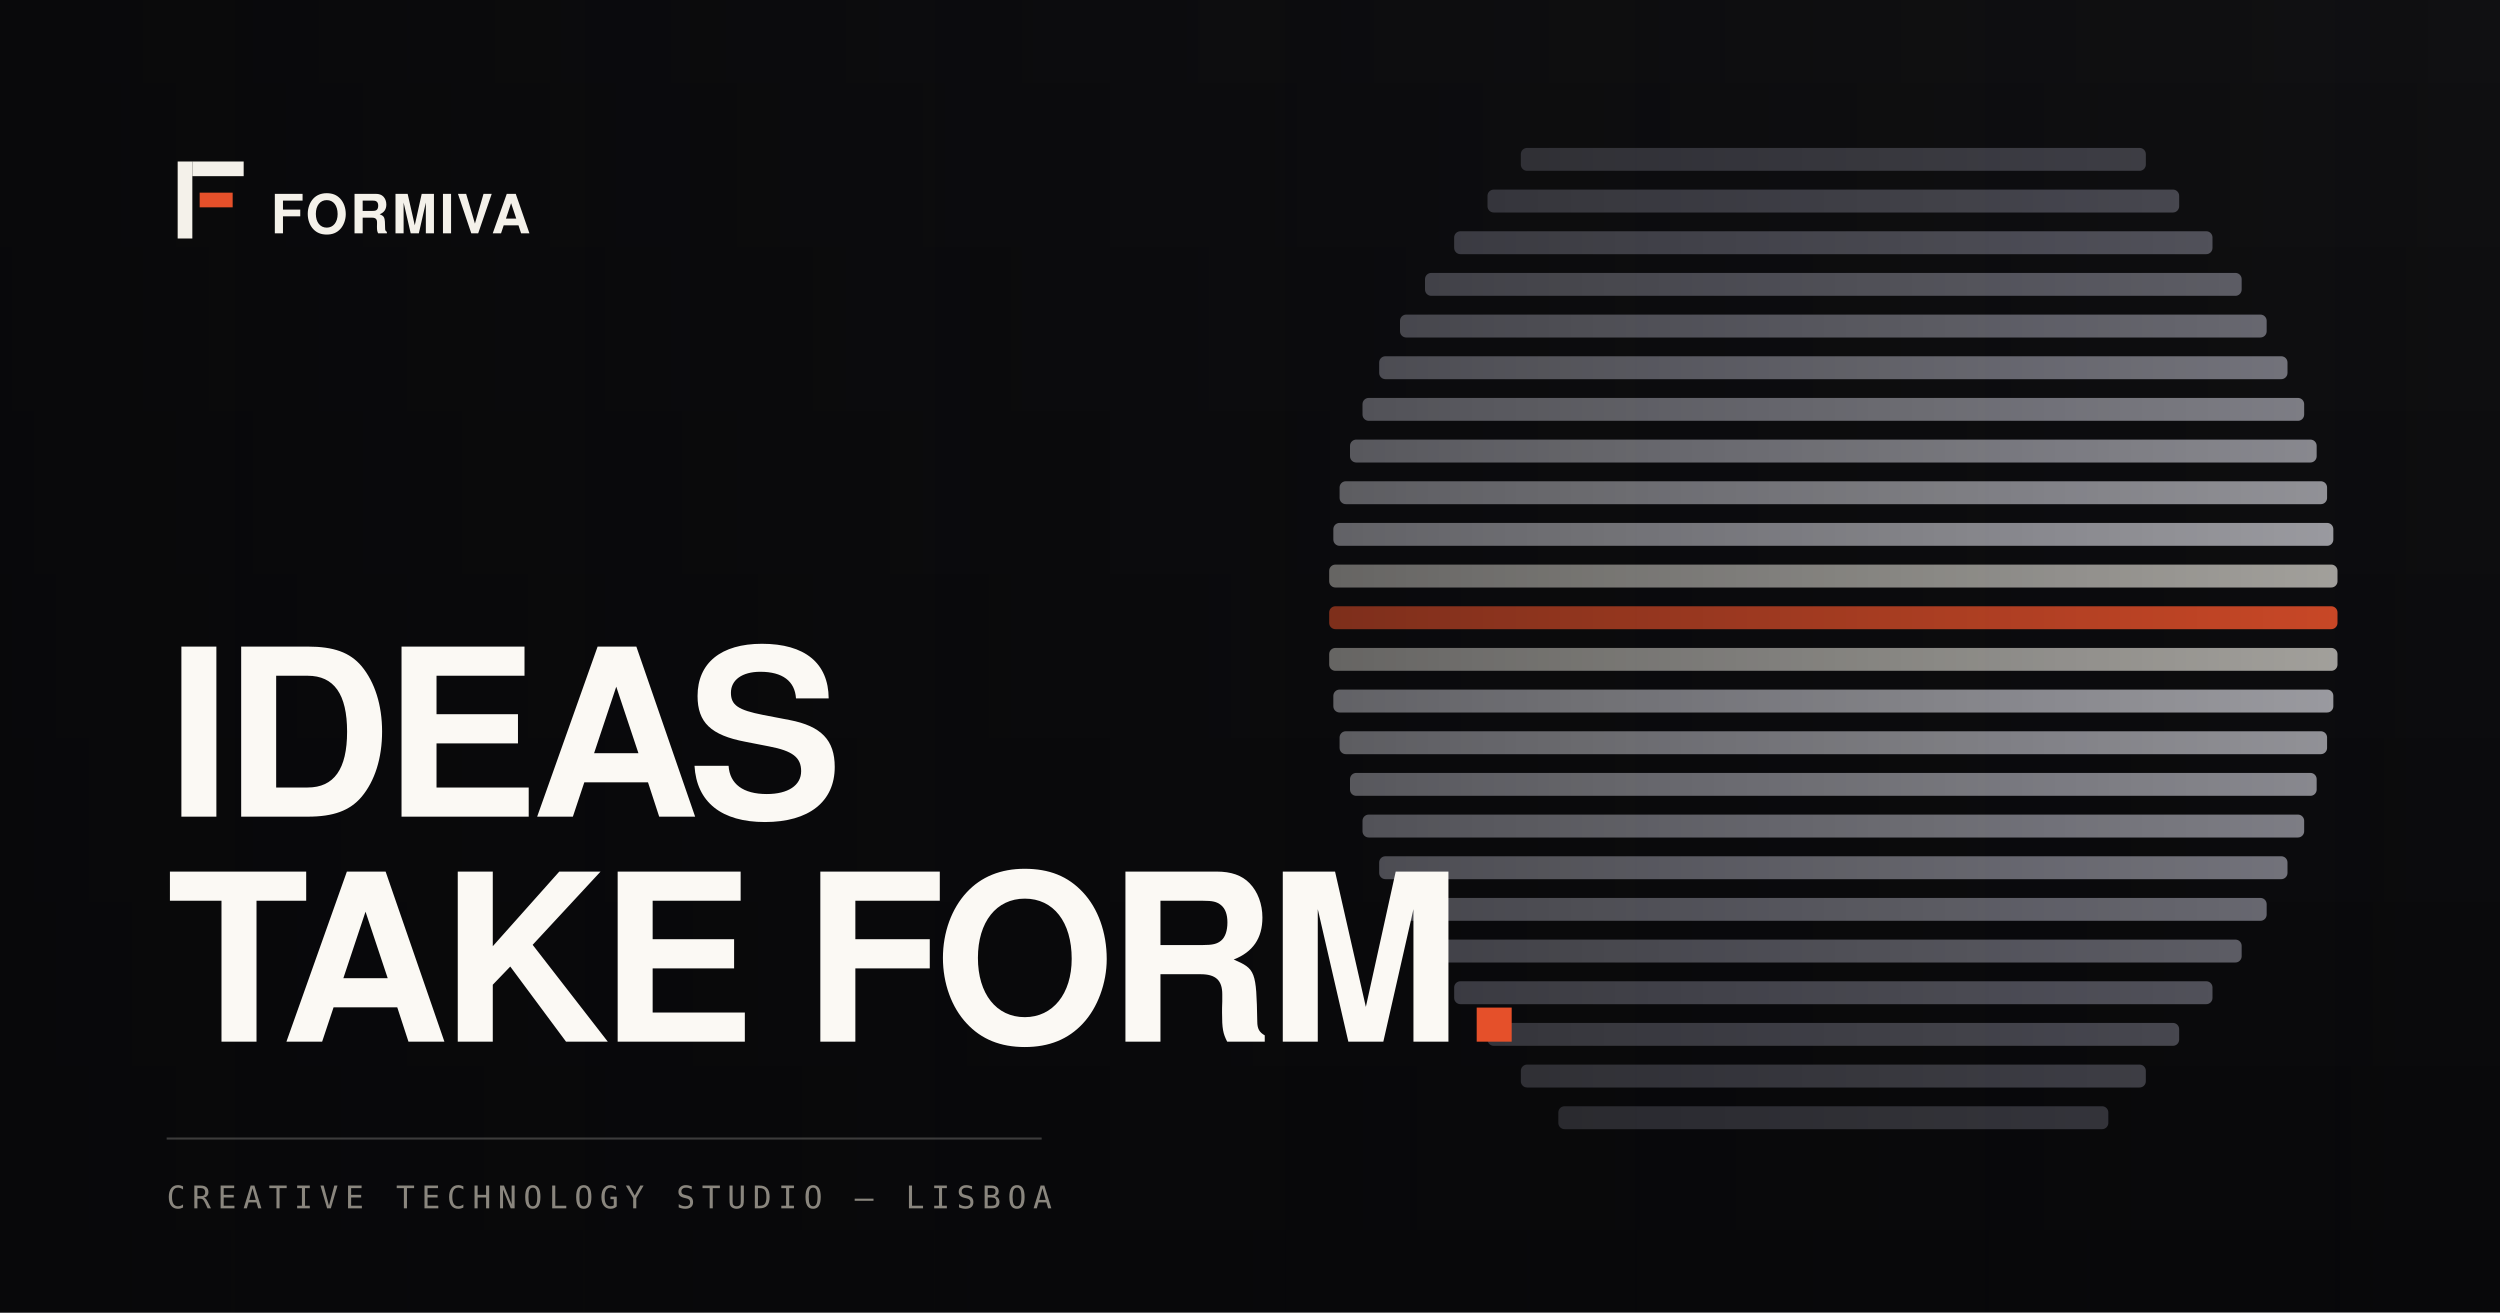
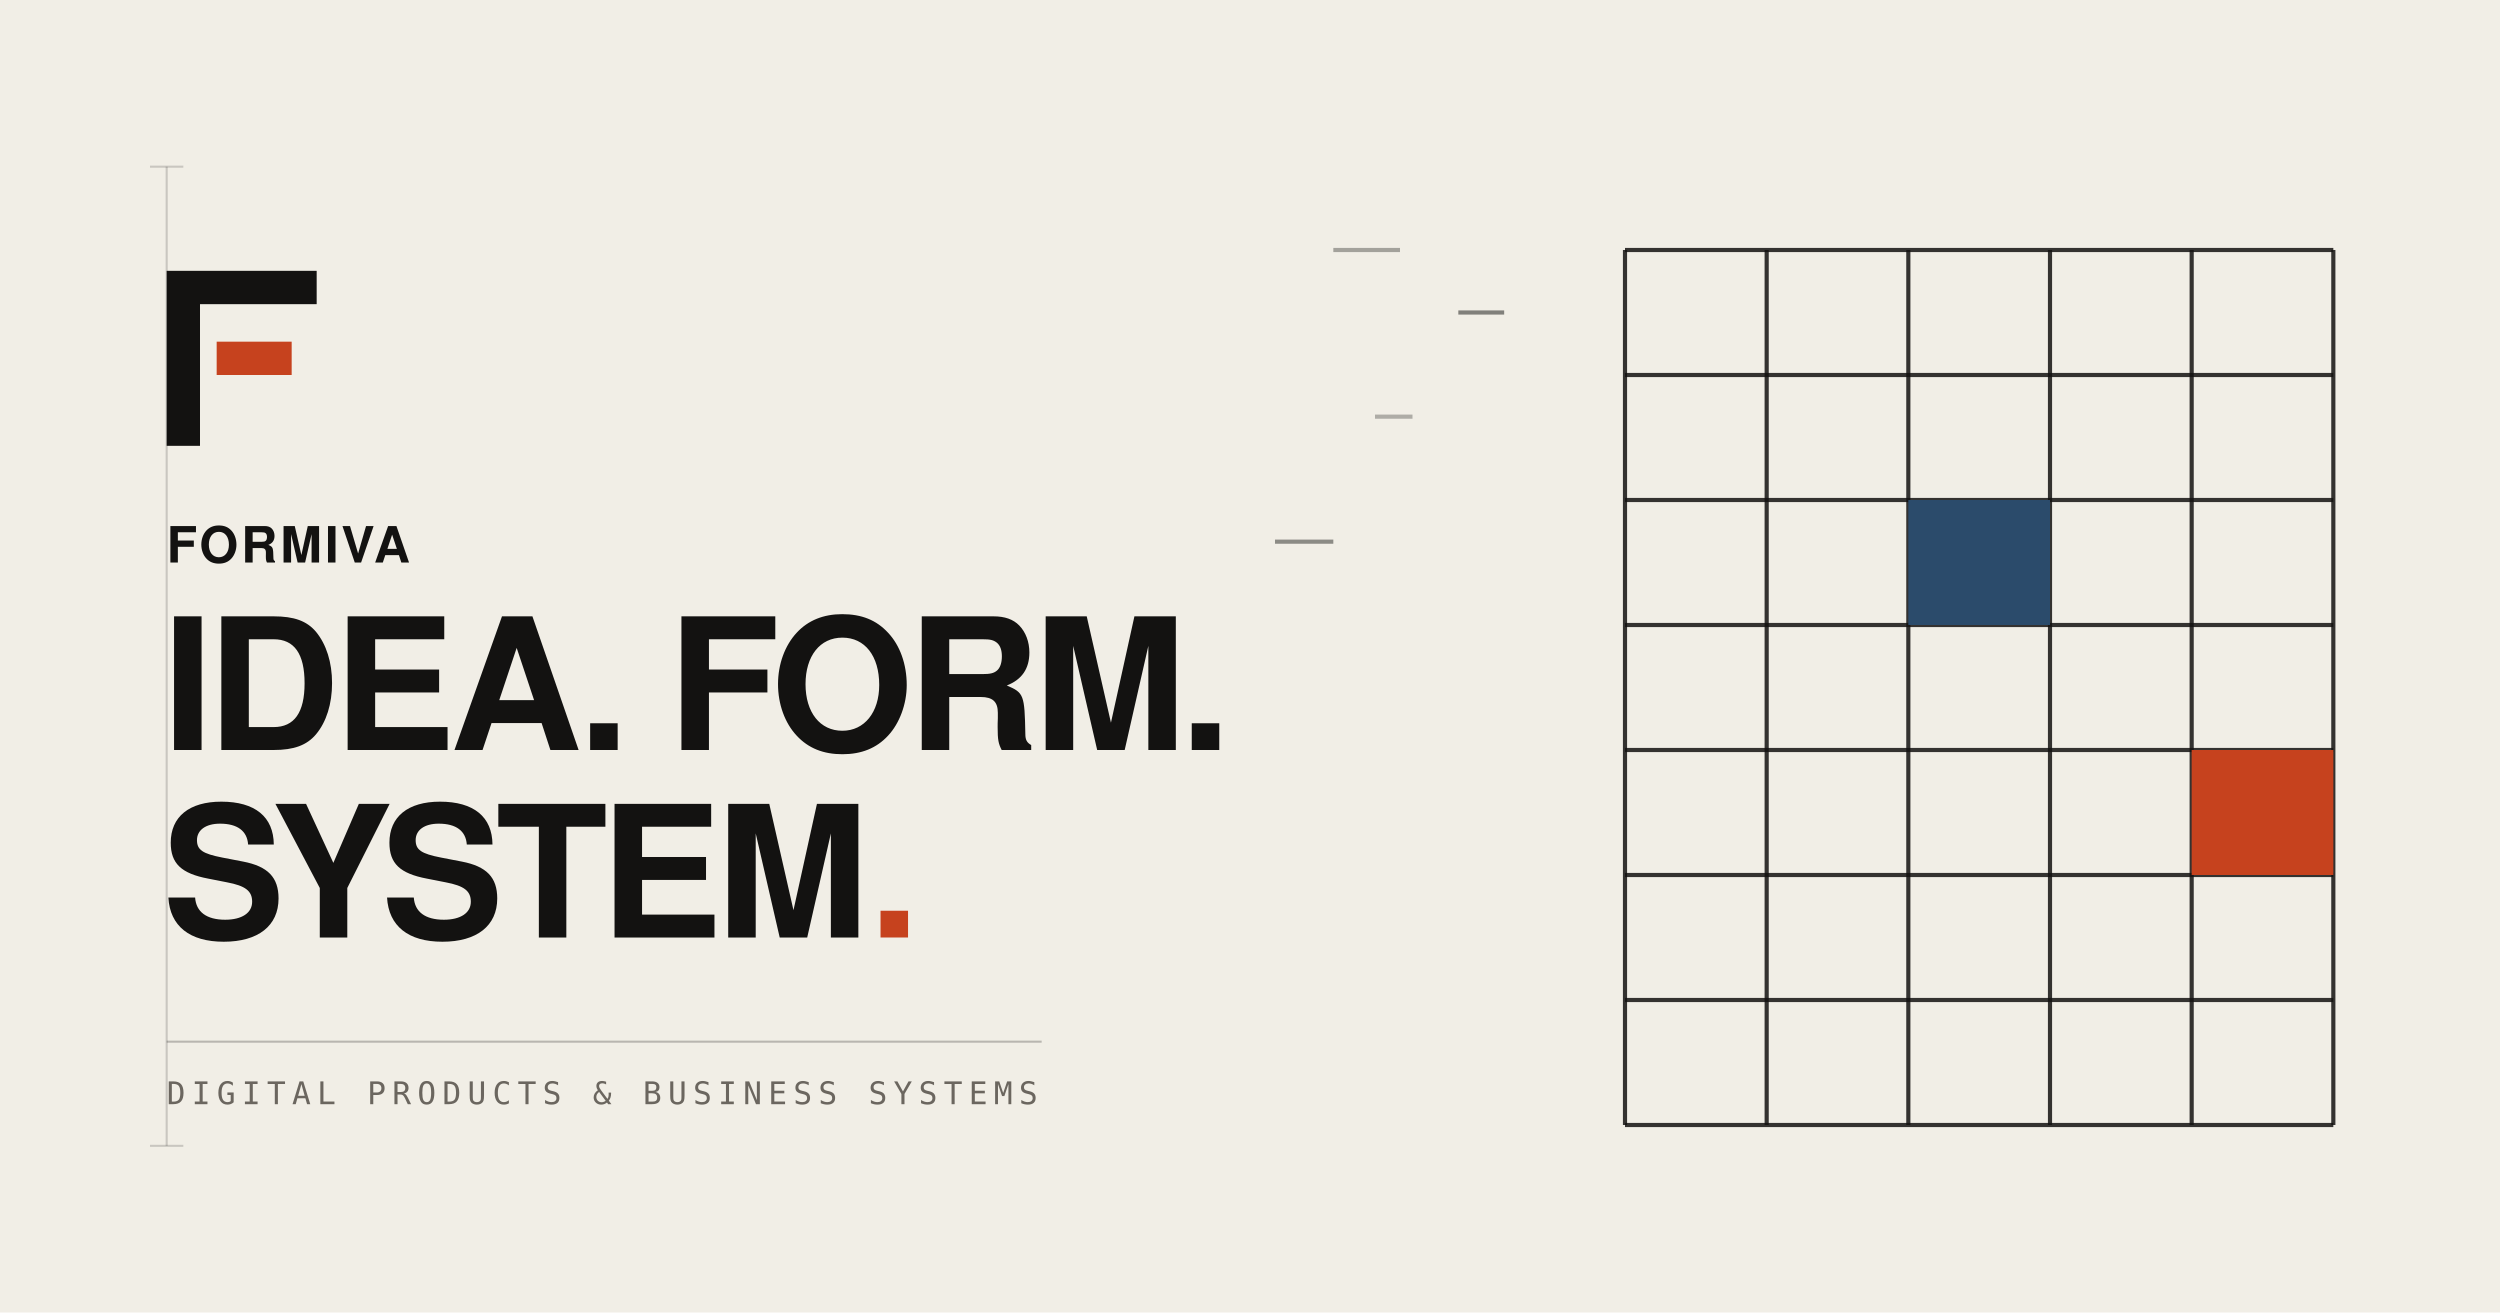
<svg xmlns="http://www.w3.org/2000/svg" viewBox="0 0 1200 630" width="1200" height="630">
-   <defs>
-     <linearGradient id="ground" x1="0" y1="0" x2="0" y2="1">
-       <stop offset="0%" stop-color="#101012" />
-       <stop offset="100%" stop-color="#08080A" />
-     </linearGradient>
-     <linearGradient id="falloff" x1="1" y1="0" x2="0" y2="0">
-       <stop offset="0%" stop-color="#08080A" stop-opacity="0" />
-       <stop offset="100%" stop-color="#08080A" stop-opacity="0.9" />
-     </linearGradient>
-   </defs>
-   <rect width="1200" height="630" fill="url(#ground)" />
-   <g transform="translate(880 315)">
-     <g opacity="0.92">
-       <rect x="-150" y="-244" width="300" height="11" rx="3" fill="#4A4A52" />
-       <rect x="-166" y="-224" width="332" height="11" rx="3" fill="#55555E" />
-       <rect x="-182" y="-204" width="364" height="11" rx="3" fill="#60606A" />
-       <rect x="-196" y="-184" width="392" height="11" rx="3" fill="#6C6C76" />
-       <rect x="-208" y="-164" width="416" height="11" rx="3" fill="#787882" />
-       <rect x="-218" y="-144" width="436" height="11" rx="3" fill="#84848E" />
-       <rect x="-226" y="-124" width="452" height="11" rx="3" fill="#909099" />
-       <rect x="-232" y="-104" width="464" height="11" rx="3" fill="#9C9CA4" />
-       <rect x="-237" y="-84" width="474" height="11" rx="3" fill="#A6A6AD" />
-       <rect x="-240" y="-64" width="480" height="11" rx="3" fill="#B0B0B6" />
-       <rect x="-242" y="-44" width="484" height="11" rx="3" fill="#B9B6B1" />
-       <rect x="-242" y="-24" width="484" height="11" rx="3" fill="#E5502A" />
-       <rect x="-242" y="-4" width="484" height="11" rx="3" fill="#B9B6B1" />
-       <rect x="-240" y="16" width="480" height="11" rx="3" fill="#B0B0B6" />
-       <rect x="-237" y="36" width="474" height="11" rx="3" fill="#A6A6AD" />
-       <rect x="-232" y="56" width="464" height="11" rx="3" fill="#9C9CA4" />
-       <rect x="-226" y="76" width="452" height="11" rx="3" fill="#909099" />
-       <rect x="-218" y="96" width="436" height="11" rx="3" fill="#84848E" />
-       <rect x="-208" y="116" width="416" height="11" rx="3" fill="#787882" />
-       <rect x="-196" y="136" width="392" height="11" rx="3" fill="#6C6C76" />
-       <rect x="-182" y="156" width="364" height="11" rx="3" fill="#60606A" />
-       <rect x="-166" y="176" width="332" height="11" rx="3" fill="#55555E" />
-       <rect x="-150" y="196" width="300" height="11" rx="3" fill="#4A4A52" />
-       <rect x="-132" y="216" width="264" height="11" rx="3" fill="#3F3F47" />
+   <rect width="1200" height="630" fill="#F1EEE6" />
+   <g stroke="#131211" stroke-opacity="0.18" stroke-width="1">
+     <line x1="80" y1="80" x2="80" y2="550" />
+     <line x1="72" y1="80" x2="88" y2="80" />
+     <line x1="72" y1="550" x2="88" y2="550" />
+   </g>
+   <g stroke="#131211" stroke-width="2" fill="none">
+     <line x1="640" y1="120" x2="672" y2="120" stroke-opacity="0.35" />
+     <line x1="700" y1="150" x2="722" y2="150" stroke-opacity="0.5" />
+     <line x1="660" y1="200" x2="678" y2="200" stroke-opacity="0.3" />
+     <line x1="612" y1="260" x2="640" y2="260" stroke-opacity="0.45" />
+     <g stroke-opacity="0.85">
+       <line x1="780" y1="120" x2="1120" y2="120" />
+       <line x1="780" y1="180" x2="1120" y2="180" />
+       <line x1="780" y1="240" x2="1120" y2="240" />
+       <line x1="780" y1="300" x2="1120" y2="300" />
+       <line x1="780" y1="360" x2="1120" y2="360" />
+       <line x1="780" y1="420" x2="1120" y2="420" />
+       <line x1="780" y1="480" x2="1120" y2="480" />
+       <line x1="780" y1="540" x2="1120" y2="540" />
+       <line x1="780" y1="120" x2="780" y2="540" />
+       <line x1="848" y1="120" x2="848" y2="540" />
+       <line x1="916" y1="120" x2="916" y2="540" />
+       <line x1="984" y1="120" x2="984" y2="540" />
+       <line x1="1052" y1="120" x2="1052" y2="540" />
+       <line x1="1120" y1="120" x2="1120" y2="540" />
    </g>
+     <rect x="916" y="240" width="68" height="60" fill="#2B4B6B" stroke="none" />
+     <rect x="1052" y="360" width="68" height="60" fill="#C6421E" stroke="none" />
  </g>
-   <rect width="1200" height="630" fill="url(#falloff)" />
-   <g transform="translate(80 74) scale(0.44)">
-     <rect x="12" y="8" width="16" height="84" fill="#F4F1EA" />
-     <rect x="28" y="8" width="56" height="16" fill="#F4F1EA" />
-     <rect x="36" y="42" width="36" height="16" fill="#E5502A" />
+   <g transform="translate(80 130)">
+     <rect x="0" y="0" width="16" height="84" fill="#131211" />
+     <rect x="16" y="0" width="56" height="16" fill="#131211" />
+     <rect x="24" y="34" width="36" height="16" fill="#C6421E" />
  </g>
-   <text x="130" y="112" font-family="Archivo, Helvetica Neue, Helvetica, Arial, sans-serif" font-size="26" font-weight="700" letter-spacing="1.2" fill="#F4F1EA">FORMIVA</text>
-   <text x="80" y="392" font-family="Archivo, Helvetica Neue, Helvetica, Arial, sans-serif" font-size="112" font-weight="700" letter-spacing="-4" fill="#FBF9F4">IDEAS</text>
-   <text x="80" y="500" font-family="Archivo, Helvetica Neue, Helvetica, Arial, sans-serif" font-size="112" font-weight="700" letter-spacing="-4" fill="#FBF9F4">TAKE FORM<tspan fill="#E5502A">.</tspan>
+   <text x="80" y="270" font-family="Archivo, Helvetica Neue, Helvetica, Arial, sans-serif" font-size="24" font-weight="700" letter-spacing="1.4" fill="#131211">FORMIVA</text>
+   <text x="78" y="360" font-family="Archivo, Helvetica Neue, Helvetica, Arial, sans-serif" font-size="88" font-weight="700" letter-spacing="-3" fill="#131211">IDEA. FORM.</text>
+   <text x="78" y="450" font-family="Archivo, Helvetica Neue, Helvetica, Arial, sans-serif" font-size="88" font-weight="700" letter-spacing="-3" fill="#131211">SYSTEM<tspan fill="#C6421E">.</tspan>
  </text>
-   <rect x="80" y="546" width="420" height="1" fill="#F4F1EA" opacity="0.22" />
-   <text x="80" y="580" font-family="IBM Plex Mono, ui-monospace, Menlo, Consolas, monospace" font-size="15" letter-spacing="3.2" fill="#8A867E">CREATIVE TECHNOLOGY STUDIO — LISBOA</text>
+   <line x1="80" y1="500" x2="500" y2="500" stroke="#131211" stroke-opacity="0.25" />
+   <text x="80" y="530" font-family="IBM Plex Mono, ui-monospace, Menlo, Consolas, monospace" font-size="15" letter-spacing="3" fill="#6b665f">DIGITAL PRODUCTS &amp; BUSINESS SYSTEMS</text>
</svg>
